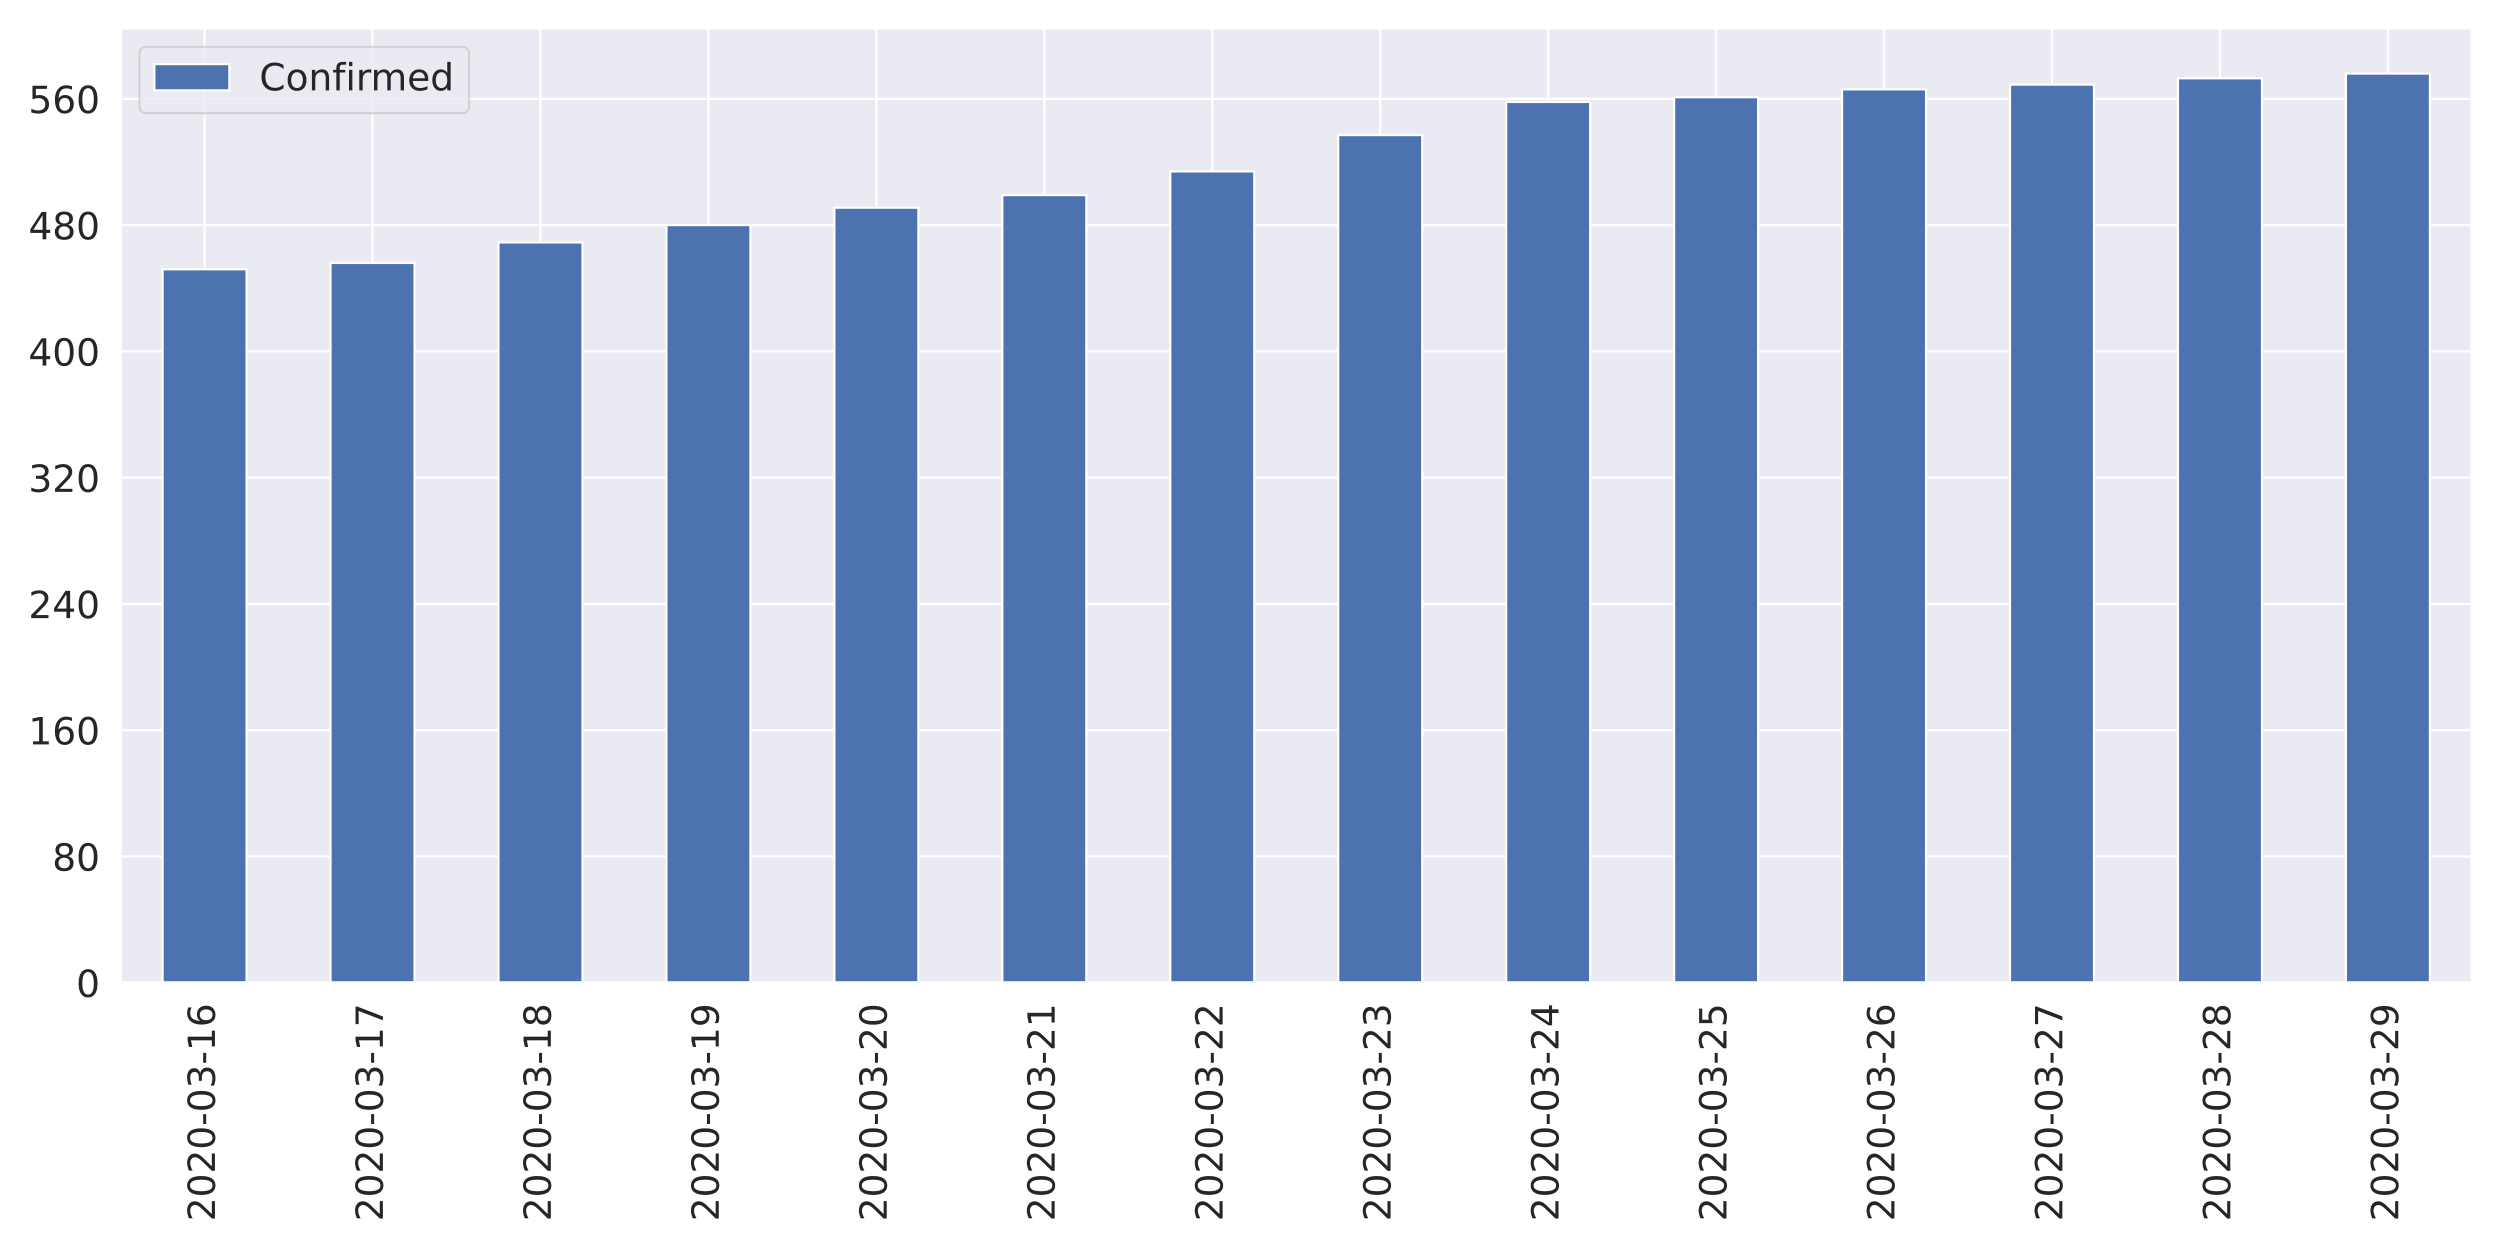
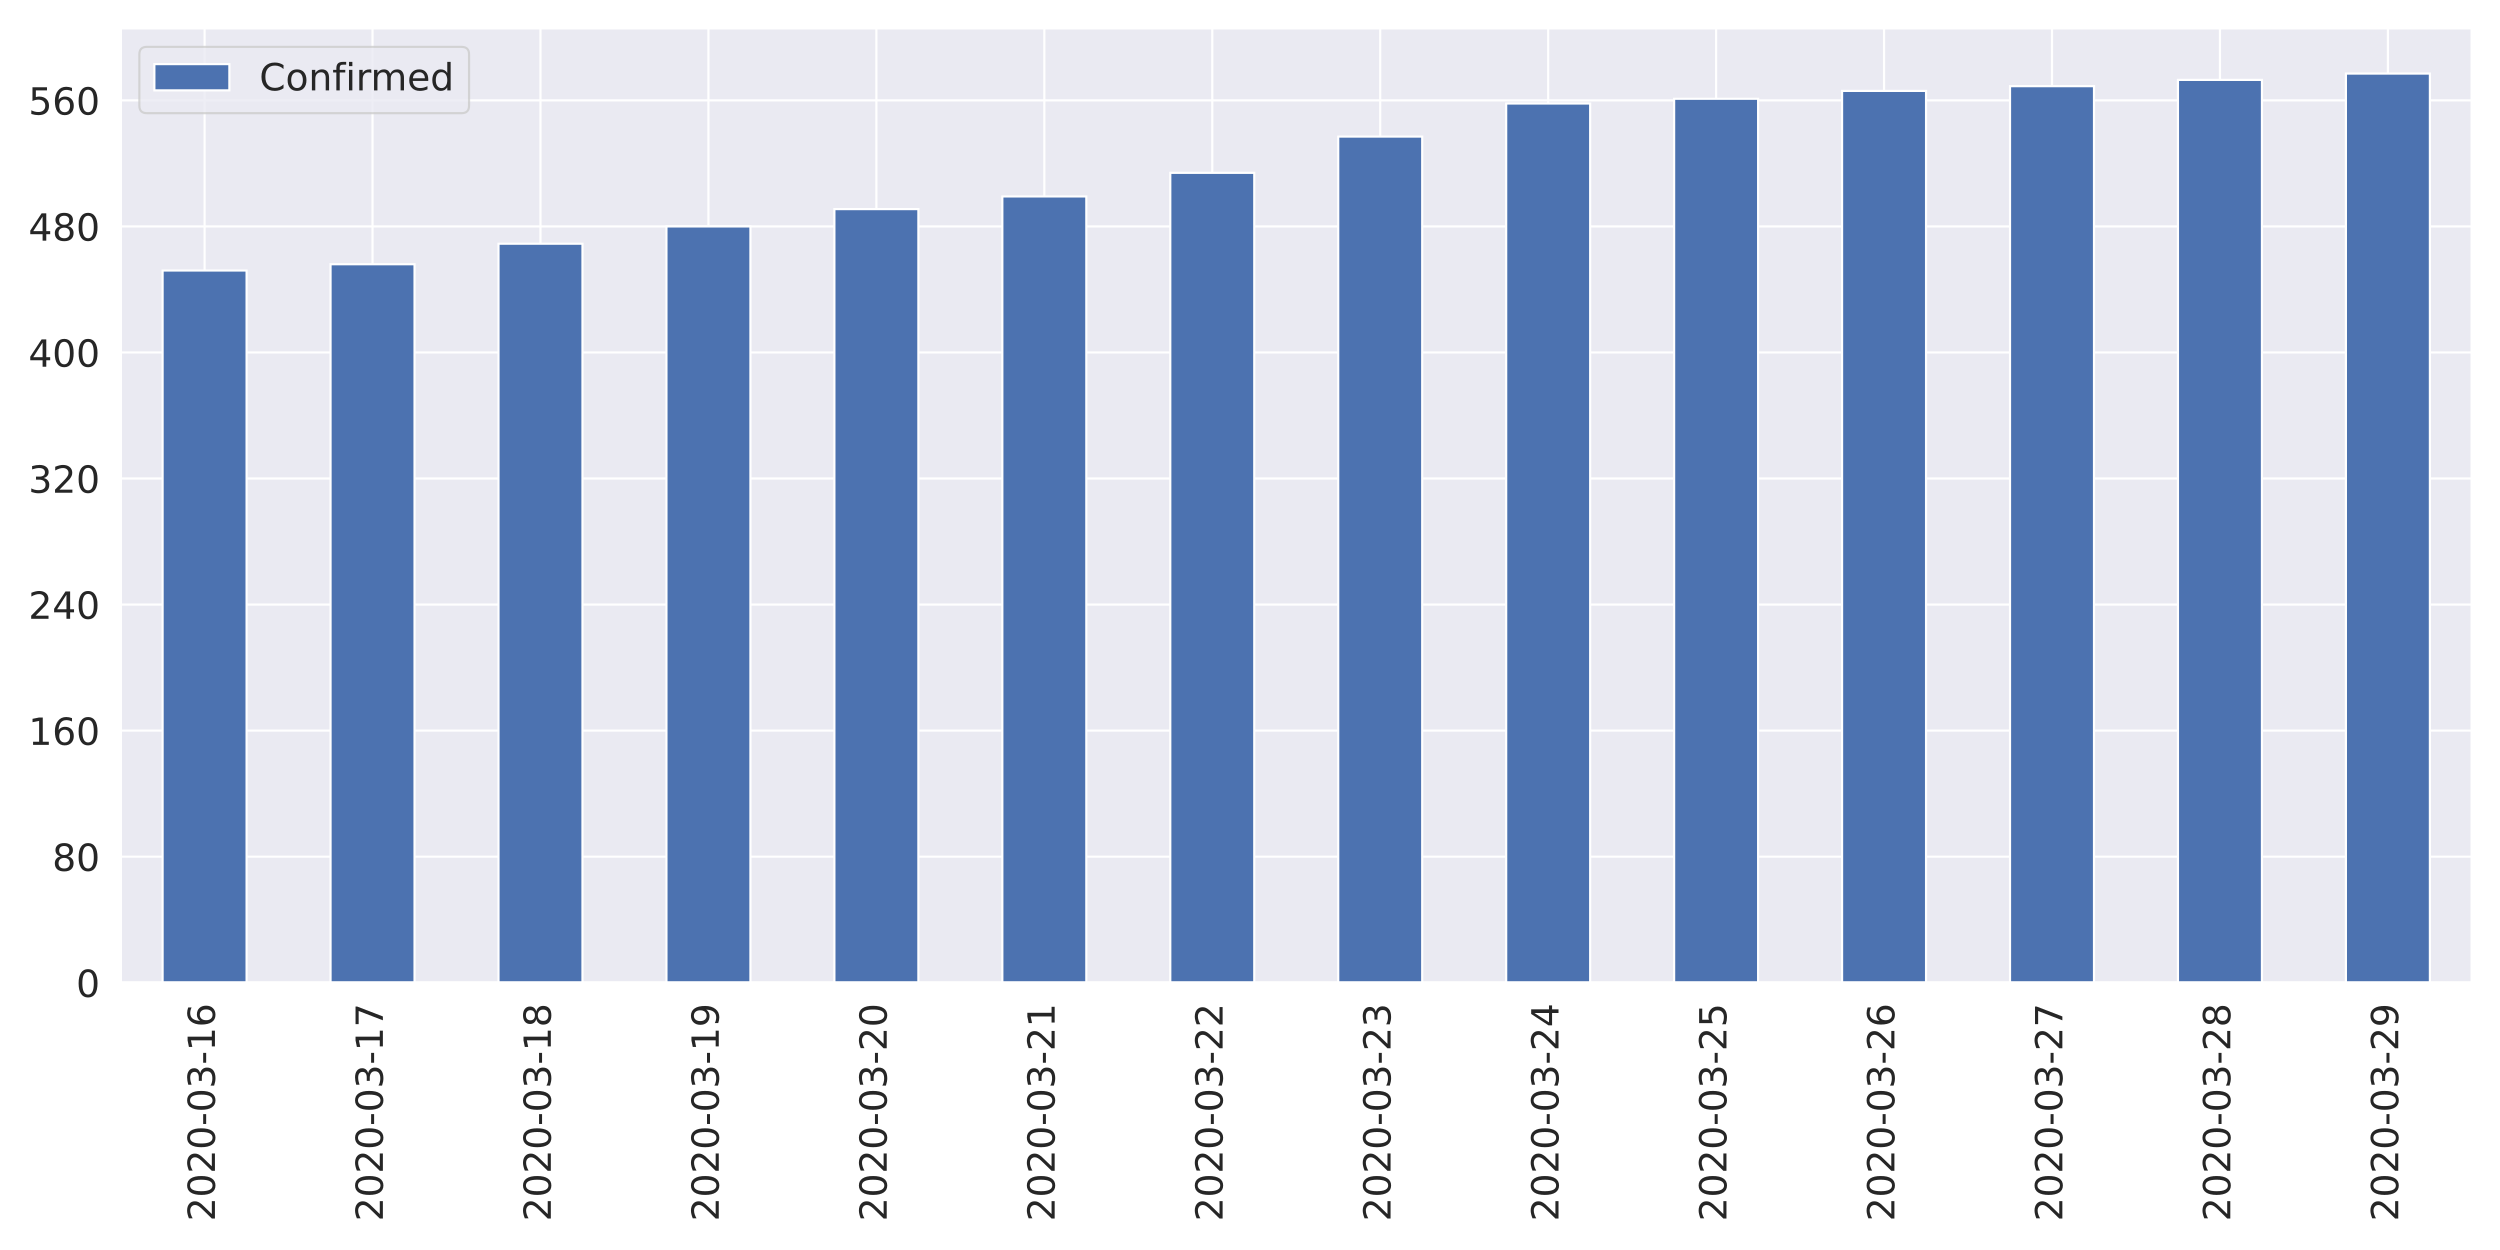
<svg xmlns="http://www.w3.org/2000/svg" xmlns:xlink="http://www.w3.org/1999/xlink" height="576pt" version="1.1" viewBox="0 0 1152 576" width="1152pt">
  <defs>
    <style type="text/css">
*{stroke-linecap:butt;stroke-linejoin:round;}
  </style>
  </defs>
  <g id="figure_1">
    <g id="patch_1">
      <path d="M 0 576  L 1152 576  L 1152 0  L 0 0  z " style="fill:#ffffff;" />
    </g>
    <g id="axes_1">
      <g id="patch_2">
        <path d="M 55.58 452.83  L 1139.04 452.83  L 1139.04 12.96  L 55.58 12.96  z " style="fill:#eaeaf2;" />
      </g>
      <g id="matplotlib.axis_1">
        <g id="xtick_1">
          <g id="line2d_1">
            <path clip-path="url(#p7d0ca9d0f2)" d="M 94.275 452.83  L 94.275 12.96  " style="fill:none;stroke:#ffffff;stroke-linecap:round;" />
          </g>
          <g id="text_1">
            <defs>
              <path d="M 19.188 8.297  L 53.609 8.297  L 53.609 0  L 7.328 0  L 7.328 8.297  Q 12.938 14.109 22.625 23.891  Q 32.328 33.688 34.812 36.531  Q 39.547 41.844 41.422 45.531  Q 43.312 49.219 43.312 52.781  Q 43.312 58.594 39.234 62.25  Q 35.156 65.922 28.609 65.922  Q 23.969 65.922 18.812 64.312  Q 13.672 62.703 7.812 59.422  L 7.812 69.391  Q 13.766 71.781 18.938 73  Q 24.125 74.219 28.422 74.219  Q 39.75 74.219 46.484 68.547  Q 53.219 62.891 53.219 53.422  Q 53.219 48.922 51.531 44.891  Q 49.859 40.875 45.406 35.406  Q 44.188 33.984 37.641 27.219  Q 31.109 20.453 19.188 8.297  z " id="DejaVuSans-50" />
              <path d="M 31.781 66.406  Q 24.172 66.406 20.328 58.906  Q 16.5 51.422 16.5 36.375  Q 16.5 21.391 20.328 13.891  Q 24.172 6.391 31.781 6.391  Q 39.453 6.391 43.281 13.891  Q 47.125 21.391 47.125 36.375  Q 47.125 51.422 43.281 58.906  Q 39.453 66.406 31.781 66.406  z M 31.781 74.219  Q 44.047 74.219 50.516 64.516  Q 56.984 54.828 56.984 36.375  Q 56.984 17.969 50.516 8.266  Q 44.047 -1.422 31.781 -1.422  Q 19.531 -1.422 13.062 8.266  Q 6.594 17.969 6.594 36.375  Q 6.594 54.828 13.062 64.516  Q 19.531 74.219 31.781 74.219  z " id="DejaVuSans-48" />
              <path d="M 4.891 31.391  L 31.203 31.391  L 31.203 23.391  L 4.891 23.391  z " id="DejaVuSans-45" />
              <path d="M 40.578 39.312  Q 47.656 37.797 51.625 33  Q 55.609 28.219 55.609 21.188  Q 55.609 10.406 48.188 4.484  Q 40.766 -1.422 27.094 -1.422  Q 22.516 -1.422 17.656 -0.516  Q 12.797 0.391 7.625 2.203  L 7.625 11.719  Q 11.719 9.328 16.594 8.109  Q 21.484 6.891 26.812 6.891  Q 36.078 6.891 40.938 10.547  Q 45.797 14.203 45.797 21.188  Q 45.797 27.641 41.281 31.266  Q 36.766 34.906 28.719 34.906  L 20.219 34.906  L 20.219 43.016  L 29.109 43.016  Q 36.375 43.016 40.234 45.922  Q 44.094 48.828 44.094 54.297  Q 44.094 59.906 40.109 62.906  Q 36.141 65.922 28.719 65.922  Q 24.656 65.922 20.016 65.031  Q 15.375 64.156 9.812 62.312  L 9.812 71.094  Q 15.438 72.656 20.344 73.438  Q 25.25 74.219 29.594 74.219  Q 40.828 74.219 47.359 69.109  Q 53.906 64.016 53.906 55.328  Q 53.906 49.266 50.438 45.094  Q 46.969 40.922 40.578 39.312  z " id="DejaVuSans-51" />
              <path d="M 12.406 8.297  L 28.516 8.297  L 28.516 63.922  L 10.984 60.406  L 10.984 69.391  L 28.422 72.906  L 38.281 72.906  L 38.281 8.297  L 54.391 8.297  L 54.391 0  L 12.406 0  z " id="DejaVuSans-49" />
              <path d="M 33.016 40.375  Q 26.375 40.375 22.484 35.828  Q 18.609 31.297 18.609 23.391  Q 18.609 15.531 22.484 10.953  Q 26.375 6.391 33.016 6.391  Q 39.656 6.391 43.531 10.953  Q 47.406 15.531 47.406 23.391  Q 47.406 31.297 43.531 35.828  Q 39.656 40.375 33.016 40.375  z M 52.594 71.297  L 52.594 62.312  Q 48.875 64.062 45.094 64.984  Q 41.312 65.922 37.594 65.922  Q 27.828 65.922 22.672 59.328  Q 17.531 52.734 16.797 39.406  Q 19.672 43.656 24.016 45.922  Q 28.375 48.188 33.594 48.188  Q 44.578 48.188 50.953 41.516  Q 57.328 34.859 57.328 23.391  Q 57.328 12.156 50.688 5.359  Q 44.047 -1.422 33.016 -1.422  Q 20.359 -1.422 13.672 8.266  Q 6.984 17.969 6.984 36.375  Q 6.984 53.656 15.188 63.938  Q 23.391 74.219 37.203 74.219  Q 40.922 74.219 44.703 73.484  Q 48.484 72.75 52.594 71.297  z " id="DejaVuSans-54" />
            </defs>
            <g style="fill:#262626;" transform="translate(99.0432 562.7538)rotate(-90)scale(0.1728 -0.1728)">
              <use xlink:href="#DejaVuSans-50" />
              <use x="63.623" xlink:href="#DejaVuSans-48" />
              <use x="127.246" xlink:href="#DejaVuSans-50" />
              <use x="190.869" xlink:href="#DejaVuSans-48" />
              <use x="254.492" xlink:href="#DejaVuSans-45" />
              <use x="290.576" xlink:href="#DejaVuSans-48" />
              <use x="354.199" xlink:href="#DejaVuSans-51" />
              <use x="417.822" xlink:href="#DejaVuSans-45" />
              <use x="453.906" xlink:href="#DejaVuSans-49" />
              <use x="517.529" xlink:href="#DejaVuSans-54" />
            </g>
          </g>
        </g>
        <g id="xtick_2">
          <g id="line2d_2">
            <path clip-path="url(#p7d0ca9d0f2)" d="M 171.665 452.83  L 171.665 12.96  " style="fill:none;stroke:#ffffff;stroke-linecap:round;" />
          </g>
          <g id="text_2">
            <defs>
              <path d="M 8.203 72.906  L 55.078 72.906  L 55.078 68.703  L 28.609 0  L 18.312 0  L 43.219 64.594  L 8.203 64.594  z " id="DejaVuSans-55" />
            </defs>
            <g style="fill:#262626;" transform="translate(176.4332 562.7538)rotate(-90)scale(0.1728 -0.1728)">
              <use xlink:href="#DejaVuSans-50" />
              <use x="63.623" xlink:href="#DejaVuSans-48" />
              <use x="127.246" xlink:href="#DejaVuSans-50" />
              <use x="190.869" xlink:href="#DejaVuSans-48" />
              <use x="254.492" xlink:href="#DejaVuSans-45" />
              <use x="290.576" xlink:href="#DejaVuSans-48" />
              <use x="354.199" xlink:href="#DejaVuSans-51" />
              <use x="417.822" xlink:href="#DejaVuSans-45" />
              <use x="453.906" xlink:href="#DejaVuSans-49" />
              <use x="517.529" xlink:href="#DejaVuSans-55" />
            </g>
          </g>
        </g>
        <g id="xtick_3">
          <g id="line2d_3">
            <path clip-path="url(#p7d0ca9d0f2)" d="M 249.055 452.83  L 249.055 12.96  " style="fill:none;stroke:#ffffff;stroke-linecap:round;" />
          </g>
          <g id="text_3">
            <defs>
              <path d="M 31.781 34.625  Q 24.75 34.625 20.719 30.859  Q 16.703 27.094 16.703 20.516  Q 16.703 13.922 20.719 10.156  Q 24.75 6.391 31.781 6.391  Q 38.812 6.391 42.859 10.172  Q 46.922 13.969 46.922 20.516  Q 46.922 27.094 42.891 30.859  Q 38.875 34.625 31.781 34.625  z M 21.922 38.812  Q 15.578 40.375 12.031 44.719  Q 8.5 49.078 8.5 55.328  Q 8.5 64.062 14.719 69.141  Q 20.953 74.219 31.781 74.219  Q 42.672 74.219 48.875 69.141  Q 55.078 64.062 55.078 55.328  Q 55.078 49.078 51.531 44.719  Q 48 40.375 41.703 38.812  Q 48.828 37.156 52.797 32.312  Q 56.781 27.484 56.781 20.516  Q 56.781 9.906 50.312 4.234  Q 43.844 -1.422 31.781 -1.422  Q 19.734 -1.422 13.25 4.234  Q 6.781 9.906 6.781 20.516  Q 6.781 27.484 10.781 32.312  Q 14.797 37.156 21.922 38.812  z M 18.312 54.391  Q 18.312 48.734 21.844 45.562  Q 25.391 42.391 31.781 42.391  Q 38.141 42.391 41.719 45.562  Q 45.312 48.734 45.312 54.391  Q 45.312 60.062 41.719 63.234  Q 38.141 66.406 31.781 66.406  Q 25.391 66.406 21.844 63.234  Q 18.312 60.062 18.312 54.391  z " id="DejaVuSans-56" />
            </defs>
            <g style="fill:#262626;" transform="translate(253.8232 562.7538)rotate(-90)scale(0.1728 -0.1728)">
              <use xlink:href="#DejaVuSans-50" />
              <use x="63.623" xlink:href="#DejaVuSans-48" />
              <use x="127.246" xlink:href="#DejaVuSans-50" />
              <use x="190.869" xlink:href="#DejaVuSans-48" />
              <use x="254.492" xlink:href="#DejaVuSans-45" />
              <use x="290.576" xlink:href="#DejaVuSans-48" />
              <use x="354.199" xlink:href="#DejaVuSans-51" />
              <use x="417.822" xlink:href="#DejaVuSans-45" />
              <use x="453.906" xlink:href="#DejaVuSans-49" />
              <use x="517.529" xlink:href="#DejaVuSans-56" />
            </g>
          </g>
        </g>
        <g id="xtick_4">
          <g id="line2d_4">
            <path clip-path="url(#p7d0ca9d0f2)" d="M 326.445 452.83  L 326.445 12.96  " style="fill:none;stroke:#ffffff;stroke-linecap:round;" />
          </g>
          <g id="text_4">
            <defs>
              <path d="M 10.984 1.516  L 10.984 10.5  Q 14.703 8.734 18.5 7.812  Q 22.312 6.891 25.984 6.891  Q 35.75 6.891 40.891 13.453  Q 46.047 20.016 46.781 33.406  Q 43.953 29.203 39.594 26.953  Q 35.25 24.703 29.984 24.703  Q 19.047 24.703 12.672 31.312  Q 6.297 37.938 6.297 49.422  Q 6.297 60.641 12.938 67.422  Q 19.578 74.219 30.609 74.219  Q 43.266 74.219 49.922 64.516  Q 56.594 54.828 56.594 36.375  Q 56.594 19.141 48.406 8.859  Q 40.234 -1.422 26.422 -1.422  Q 22.703 -1.422 18.891 -0.688  Q 15.094 0.047 10.984 1.516  z M 30.609 32.422  Q 37.25 32.422 41.125 36.953  Q 45.016 41.5 45.016 49.422  Q 45.016 57.281 41.125 61.844  Q 37.25 66.406 30.609 66.406  Q 23.969 66.406 20.094 61.844  Q 16.219 57.281 16.219 49.422  Q 16.219 41.5 20.094 36.953  Q 23.969 32.422 30.609 32.422  z " id="DejaVuSans-57" />
            </defs>
            <g style="fill:#262626;" transform="translate(331.2132 562.7538)rotate(-90)scale(0.1728 -0.1728)">
              <use xlink:href="#DejaVuSans-50" />
              <use x="63.623" xlink:href="#DejaVuSans-48" />
              <use x="127.246" xlink:href="#DejaVuSans-50" />
              <use x="190.869" xlink:href="#DejaVuSans-48" />
              <use x="254.492" xlink:href="#DejaVuSans-45" />
              <use x="290.576" xlink:href="#DejaVuSans-48" />
              <use x="354.199" xlink:href="#DejaVuSans-51" />
              <use x="417.822" xlink:href="#DejaVuSans-45" />
              <use x="453.906" xlink:href="#DejaVuSans-49" />
              <use x="517.529" xlink:href="#DejaVuSans-57" />
            </g>
          </g>
        </g>
        <g id="xtick_5">
          <g id="line2d_5">
            <path clip-path="url(#p7d0ca9d0f2)" d="M 403.835 452.83  L 403.835 12.96  " style="fill:none;stroke:#ffffff;stroke-linecap:round;" />
          </g>
          <g id="text_5">
            <g style="fill:#262626;" transform="translate(408.6032 562.7538)rotate(-90)scale(0.1728 -0.1728)">
              <use xlink:href="#DejaVuSans-50" />
              <use x="63.623" xlink:href="#DejaVuSans-48" />
              <use x="127.246" xlink:href="#DejaVuSans-50" />
              <use x="190.869" xlink:href="#DejaVuSans-48" />
              <use x="254.492" xlink:href="#DejaVuSans-45" />
              <use x="290.576" xlink:href="#DejaVuSans-48" />
              <use x="354.199" xlink:href="#DejaVuSans-51" />
              <use x="417.822" xlink:href="#DejaVuSans-45" />
              <use x="453.906" xlink:href="#DejaVuSans-50" />
              <use x="517.529" xlink:href="#DejaVuSans-48" />
            </g>
          </g>
        </g>
        <g id="xtick_6">
          <g id="line2d_6">
            <path clip-path="url(#p7d0ca9d0f2)" d="M 481.225 452.83  L 481.225 12.96  " style="fill:none;stroke:#ffffff;stroke-linecap:round;" />
          </g>
          <g id="text_6">
            <g style="fill:#262626;" transform="translate(485.9932 562.7538)rotate(-90)scale(0.1728 -0.1728)">
              <use xlink:href="#DejaVuSans-50" />
              <use x="63.623" xlink:href="#DejaVuSans-48" />
              <use x="127.246" xlink:href="#DejaVuSans-50" />
              <use x="190.869" xlink:href="#DejaVuSans-48" />
              <use x="254.492" xlink:href="#DejaVuSans-45" />
              <use x="290.576" xlink:href="#DejaVuSans-48" />
              <use x="354.199" xlink:href="#DejaVuSans-51" />
              <use x="417.822" xlink:href="#DejaVuSans-45" />
              <use x="453.906" xlink:href="#DejaVuSans-50" />
              <use x="517.529" xlink:href="#DejaVuSans-49" />
            </g>
          </g>
        </g>
        <g id="xtick_7">
          <g id="line2d_7">
            <path clip-path="url(#p7d0ca9d0f2)" d="M 558.615 452.83  L 558.615 12.96  " style="fill:none;stroke:#ffffff;stroke-linecap:round;" />
          </g>
          <g id="text_7">
            <g style="fill:#262626;" transform="translate(563.3832 562.7538)rotate(-90)scale(0.1728 -0.1728)">
              <use xlink:href="#DejaVuSans-50" />
              <use x="63.623" xlink:href="#DejaVuSans-48" />
              <use x="127.246" xlink:href="#DejaVuSans-50" />
              <use x="190.869" xlink:href="#DejaVuSans-48" />
              <use x="254.492" xlink:href="#DejaVuSans-45" />
              <use x="290.576" xlink:href="#DejaVuSans-48" />
              <use x="354.199" xlink:href="#DejaVuSans-51" />
              <use x="417.822" xlink:href="#DejaVuSans-45" />
              <use x="453.906" xlink:href="#DejaVuSans-50" />
              <use x="517.529" xlink:href="#DejaVuSans-50" />
            </g>
          </g>
        </g>
        <g id="xtick_8">
          <g id="line2d_8">
            <path clip-path="url(#p7d0ca9d0f2)" d="M 636.005 452.83  L 636.005 12.96  " style="fill:none;stroke:#ffffff;stroke-linecap:round;" />
          </g>
          <g id="text_8">
            <g style="fill:#262626;" transform="translate(640.7732 562.7538)rotate(-90)scale(0.1728 -0.1728)">
              <use xlink:href="#DejaVuSans-50" />
              <use x="63.623" xlink:href="#DejaVuSans-48" />
              <use x="127.246" xlink:href="#DejaVuSans-50" />
              <use x="190.869" xlink:href="#DejaVuSans-48" />
              <use x="254.492" xlink:href="#DejaVuSans-45" />
              <use x="290.576" xlink:href="#DejaVuSans-48" />
              <use x="354.199" xlink:href="#DejaVuSans-51" />
              <use x="417.822" xlink:href="#DejaVuSans-45" />
              <use x="453.906" xlink:href="#DejaVuSans-50" />
              <use x="517.529" xlink:href="#DejaVuSans-51" />
            </g>
          </g>
        </g>
        <g id="xtick_9">
          <g id="line2d_9">
            <path clip-path="url(#p7d0ca9d0f2)" d="M 713.395 452.83  L 713.395 12.96  " style="fill:none;stroke:#ffffff;stroke-linecap:round;" />
          </g>
          <g id="text_9">
            <defs>
              <path d="M 37.797 64.312  L 12.891 25.391  L 37.797 25.391  z M 35.203 72.906  L 47.609 72.906  L 47.609 25.391  L 58.016 25.391  L 58.016 17.188  L 47.609 17.188  L 47.609 0  L 37.797 0  L 37.797 17.188  L 4.891 17.188  L 4.891 26.703  z " id="DejaVuSans-52" />
            </defs>
            <g style="fill:#262626;" transform="translate(718.1632 562.7538)rotate(-90)scale(0.1728 -0.1728)">
              <use xlink:href="#DejaVuSans-50" />
              <use x="63.623" xlink:href="#DejaVuSans-48" />
              <use x="127.246" xlink:href="#DejaVuSans-50" />
              <use x="190.869" xlink:href="#DejaVuSans-48" />
              <use x="254.492" xlink:href="#DejaVuSans-45" />
              <use x="290.576" xlink:href="#DejaVuSans-48" />
              <use x="354.199" xlink:href="#DejaVuSans-51" />
              <use x="417.822" xlink:href="#DejaVuSans-45" />
              <use x="453.906" xlink:href="#DejaVuSans-50" />
              <use x="517.529" xlink:href="#DejaVuSans-52" />
            </g>
          </g>
        </g>
        <g id="xtick_10">
          <g id="line2d_10">
            <path clip-path="url(#p7d0ca9d0f2)" d="M 790.785 452.83  L 790.785 12.96  " style="fill:none;stroke:#ffffff;stroke-linecap:round;" />
          </g>
          <g id="text_10">
            <defs>
              <path d="M 10.797 72.906  L 49.516 72.906  L 49.516 64.594  L 19.828 64.594  L 19.828 46.734  Q 21.969 47.469 24.109 47.828  Q 26.266 48.188 28.422 48.188  Q 40.625 48.188 47.75 41.5  Q 54.891 34.812 54.891 23.391  Q 54.891 11.625 47.562 5.094  Q 40.234 -1.422 26.906 -1.422  Q 22.312 -1.422 17.547 -0.641  Q 12.797 0.141 7.719 1.703  L 7.719 11.625  Q 12.109 9.234 16.797 8.062  Q 21.484 6.891 26.703 6.891  Q 35.156 6.891 40.078 11.328  Q 45.016 15.766 45.016 23.391  Q 45.016 31 40.078 35.438  Q 35.156 39.891 26.703 39.891  Q 22.75 39.891 18.812 39.016  Q 14.891 38.141 10.797 36.281  z " id="DejaVuSans-53" />
            </defs>
            <g style="fill:#262626;" transform="translate(795.5532 562.7538)rotate(-90)scale(0.1728 -0.1728)">
              <use xlink:href="#DejaVuSans-50" />
              <use x="63.623" xlink:href="#DejaVuSans-48" />
              <use x="127.246" xlink:href="#DejaVuSans-50" />
              <use x="190.869" xlink:href="#DejaVuSans-48" />
              <use x="254.492" xlink:href="#DejaVuSans-45" />
              <use x="290.576" xlink:href="#DejaVuSans-48" />
              <use x="354.199" xlink:href="#DejaVuSans-51" />
              <use x="417.822" xlink:href="#DejaVuSans-45" />
              <use x="453.906" xlink:href="#DejaVuSans-50" />
              <use x="517.529" xlink:href="#DejaVuSans-53" />
            </g>
          </g>
        </g>
        <g id="xtick_11">
          <g id="line2d_11">
            <path clip-path="url(#p7d0ca9d0f2)" d="M 868.175 452.83  L 868.175 12.96  " style="fill:none;stroke:#ffffff;stroke-linecap:round;" />
          </g>
          <g id="text_11">
            <g style="fill:#262626;" transform="translate(872.9432 562.7538)rotate(-90)scale(0.1728 -0.1728)">
              <use xlink:href="#DejaVuSans-50" />
              <use x="63.623" xlink:href="#DejaVuSans-48" />
              <use x="127.246" xlink:href="#DejaVuSans-50" />
              <use x="190.869" xlink:href="#DejaVuSans-48" />
              <use x="254.492" xlink:href="#DejaVuSans-45" />
              <use x="290.576" xlink:href="#DejaVuSans-48" />
              <use x="354.199" xlink:href="#DejaVuSans-51" />
              <use x="417.822" xlink:href="#DejaVuSans-45" />
              <use x="453.906" xlink:href="#DejaVuSans-50" />
              <use x="517.529" xlink:href="#DejaVuSans-54" />
            </g>
          </g>
        </g>
        <g id="xtick_12">
          <g id="line2d_12">
            <path clip-path="url(#p7d0ca9d0f2)" d="M 945.565 452.83  L 945.565 12.96  " style="fill:none;stroke:#ffffff;stroke-linecap:round;" />
          </g>
          <g id="text_12">
            <g style="fill:#262626;" transform="translate(950.3332 562.7538)rotate(-90)scale(0.1728 -0.1728)">
              <use xlink:href="#DejaVuSans-50" />
              <use x="63.623" xlink:href="#DejaVuSans-48" />
              <use x="127.246" xlink:href="#DejaVuSans-50" />
              <use x="190.869" xlink:href="#DejaVuSans-48" />
              <use x="254.492" xlink:href="#DejaVuSans-45" />
              <use x="290.576" xlink:href="#DejaVuSans-48" />
              <use x="354.199" xlink:href="#DejaVuSans-51" />
              <use x="417.822" xlink:href="#DejaVuSans-45" />
              <use x="453.906" xlink:href="#DejaVuSans-50" />
              <use x="517.529" xlink:href="#DejaVuSans-55" />
            </g>
          </g>
        </g>
        <g id="xtick_13">
          <g id="line2d_13">
            <path clip-path="url(#p7d0ca9d0f2)" d="M 1022.955 452.83  L 1022.955 12.96  " style="fill:none;stroke:#ffffff;stroke-linecap:round;" />
          </g>
          <g id="text_13">
            <g style="fill:#262626;" transform="translate(1027.723 562.7538)rotate(-90)scale(0.1728 -0.1728)">
              <use xlink:href="#DejaVuSans-50" />
              <use x="63.623" xlink:href="#DejaVuSans-48" />
              <use x="127.246" xlink:href="#DejaVuSans-50" />
              <use x="190.869" xlink:href="#DejaVuSans-48" />
              <use x="254.492" xlink:href="#DejaVuSans-45" />
              <use x="290.576" xlink:href="#DejaVuSans-48" />
              <use x="354.199" xlink:href="#DejaVuSans-51" />
              <use x="417.822" xlink:href="#DejaVuSans-45" />
              <use x="453.906" xlink:href="#DejaVuSans-50" />
              <use x="517.529" xlink:href="#DejaVuSans-56" />
            </g>
          </g>
        </g>
        <g id="xtick_14">
          <g id="line2d_14">
            <path clip-path="url(#p7d0ca9d0f2)" d="M 1100.345 452.83  L 1100.345 12.96  " style="fill:none;stroke:#ffffff;stroke-linecap:round;" />
          </g>
          <g id="text_14">
            <g style="fill:#262626;" transform="translate(1105.113 562.7538)rotate(-90)scale(0.1728 -0.1728)">
              <use xlink:href="#DejaVuSans-50" />
              <use x="63.623" xlink:href="#DejaVuSans-48" />
              <use x="127.246" xlink:href="#DejaVuSans-50" />
              <use x="190.869" xlink:href="#DejaVuSans-48" />
              <use x="254.492" xlink:href="#DejaVuSans-45" />
              <use x="290.576" xlink:href="#DejaVuSans-48" />
              <use x="354.199" xlink:href="#DejaVuSans-51" />
              <use x="417.822" xlink:href="#DejaVuSans-45" />
              <use x="453.906" xlink:href="#DejaVuSans-50" />
              <use x="517.529" xlink:href="#DejaVuSans-57" />
            </g>
          </g>
        </g>
      </g>
      <g id="matplotlib.axis_2">
        <g id="ytick_1">
          <g id="line2d_15">
            <path clip-path="url(#p7d0ca9d0f2)" d="M 55.58 452.83  L 1139.04 452.83  " style="fill:none;stroke:#ffffff;stroke-linecap:round;" />
          </g>
          <g id="text_15">
            <g style="fill:#262626;" transform="translate(35.0856 459.3951)scale(0.1728 -0.1728)">
              <use xlink:href="#DejaVuSans-48" />
            </g>
          </g>
        </g>
        <g id="ytick_2">
          <g id="line2d_16">
-             <path clip-path="url(#p7d0ca9d0f2)" d="M 55.58 394.646  L 1139.04 394.646  " style="fill:none;stroke:#ffffff;stroke-linecap:round;" />
+             <path clip-path="url(#p7d0ca9d0f2)" d="M 55.58 394.747  L 1139.04 394.747  " style="fill:none;stroke:#ffffff;stroke-linecap:round;" />
          </g>
          <g id="text_16">
-             <g style="fill:#262626;" transform="translate(24.0912 401.2112)scale(0.1728 -0.1728)">
+             <g style="fill:#262626;" transform="translate(24.0912 401.312)scale(0.1728 -0.1728)">
              <use xlink:href="#DejaVuSans-56" />
              <use x="63.623" xlink:href="#DejaVuSans-48" />
            </g>
          </g>
        </g>
        <g id="ytick_3">
          <g id="line2d_17">
-             <path clip-path="url(#p7d0ca9d0f2)" d="M 55.58 336.462  L 1139.04 336.462  " style="fill:none;stroke:#ffffff;stroke-linecap:round;" />
+             <path clip-path="url(#p7d0ca9d0f2)" d="M 55.58 336.664  L 1139.04 336.664  " style="fill:none;stroke:#ffffff;stroke-linecap:round;" />
          </g>
          <g id="text_17">
-             <g style="fill:#262626;" transform="translate(13.0968 343.0273)scale(0.1728 -0.1728)">
+             <g style="fill:#262626;" transform="translate(13.0968 343.229)scale(0.1728 -0.1728)">
              <use xlink:href="#DejaVuSans-49" />
              <use x="63.623" xlink:href="#DejaVuSans-54" />
              <use x="127.246" xlink:href="#DejaVuSans-48" />
            </g>
          </g>
        </g>
        <g id="ytick_4">
          <g id="line2d_18">
-             <path clip-path="url(#p7d0ca9d0f2)" d="M 55.58 278.278  L 1139.04 278.278  " style="fill:none;stroke:#ffffff;stroke-linecap:round;" />
+             <path clip-path="url(#p7d0ca9d0f2)" d="M 55.58 278.581  L 1139.04 278.581  " style="fill:none;stroke:#ffffff;stroke-linecap:round;" />
          </g>
          <g id="text_18">
-             <g style="fill:#262626;" transform="translate(13.0968 284.8435)scale(0.1728 -0.1728)">
+             <g style="fill:#262626;" transform="translate(13.0968 285.146)scale(0.1728 -0.1728)">
              <use xlink:href="#DejaVuSans-50" />
              <use x="63.623" xlink:href="#DejaVuSans-52" />
              <use x="127.246" xlink:href="#DejaVuSans-48" />
            </g>
          </g>
        </g>
        <g id="ytick_5">
          <g id="line2d_19">
-             <path clip-path="url(#p7d0ca9d0f2)" d="M 55.58 220.095  L 1139.04 220.095  " style="fill:none;stroke:#ffffff;stroke-linecap:round;" />
+             <path clip-path="url(#p7d0ca9d0f2)" d="M 55.58 220.498  L 1139.04 220.498  " style="fill:none;stroke:#ffffff;stroke-linecap:round;" />
          </g>
          <g id="text_19">
-             <g style="fill:#262626;" transform="translate(13.0968 226.6596)scale(0.1728 -0.1728)">
+             <g style="fill:#262626;" transform="translate(13.0968 227.063)scale(0.1728 -0.1728)">
              <use xlink:href="#DejaVuSans-51" />
              <use x="63.623" xlink:href="#DejaVuSans-50" />
              <use x="127.246" xlink:href="#DejaVuSans-48" />
            </g>
          </g>
        </g>
        <g id="ytick_6">
          <g id="line2d_20">
-             <path clip-path="url(#p7d0ca9d0f2)" d="M 55.58 161.911  L 1139.04 161.911  " style="fill:none;stroke:#ffffff;stroke-linecap:round;" />
+             <path clip-path="url(#p7d0ca9d0f2)" d="M 55.58 162.415  L 1139.04 162.415  " style="fill:none;stroke:#ffffff;stroke-linecap:round;" />
          </g>
          <g id="text_20">
-             <g style="fill:#262626;" transform="translate(13.0968 168.4757)scale(0.1728 -0.1728)">
+             <g style="fill:#262626;" transform="translate(13.0968 168.9799)scale(0.1728 -0.1728)">
              <use xlink:href="#DejaVuSans-52" />
              <use x="63.623" xlink:href="#DejaVuSans-48" />
              <use x="127.246" xlink:href="#DejaVuSans-48" />
            </g>
          </g>
        </g>
        <g id="ytick_7">
          <g id="line2d_21">
-             <path clip-path="url(#p7d0ca9d0f2)" d="M 55.58 103.727  L 1139.04 103.727  " style="fill:none;stroke:#ffffff;stroke-linecap:round;" />
+             <path clip-path="url(#p7d0ca9d0f2)" d="M 55.58 104.332  L 1139.04 104.332  " style="fill:none;stroke:#ffffff;stroke-linecap:round;" />
          </g>
          <g id="text_21">
-             <g style="fill:#262626;" transform="translate(13.0968 110.2919)scale(0.1728 -0.1728)">
+             <g style="fill:#262626;" transform="translate(13.0968 110.8969)scale(0.1728 -0.1728)">
              <use xlink:href="#DejaVuSans-52" />
              <use x="63.623" xlink:href="#DejaVuSans-56" />
              <use x="127.246" xlink:href="#DejaVuSans-48" />
            </g>
          </g>
        </g>
        <g id="ytick_8">
          <g id="line2d_22">
-             <path clip-path="url(#p7d0ca9d0f2)" d="M 55.58 45.543  L 1139.04 45.543  " style="fill:none;stroke:#ffffff;stroke-linecap:round;" />
+             <path clip-path="url(#p7d0ca9d0f2)" d="M 55.58 46.249  L 1139.04 46.249  " style="fill:none;stroke:#ffffff;stroke-linecap:round;" />
          </g>
          <g id="text_22">
-             <g style="fill:#262626;" transform="translate(13.0968 52.10801)scale(0.1728 -0.1728)">
+             <g style="fill:#262626;" transform="translate(13.0968 52.81388)scale(0.1728 -0.1728)">
              <use xlink:href="#DejaVuSans-53" />
              <use x="63.623" xlink:href="#DejaVuSans-54" />
              <use x="127.246" xlink:href="#DejaVuSans-48" />
            </g>
          </g>
        </g>
      </g>
      <g id="patch_3">
-         <path clip-path="url(#p7d0ca9d0f2)" d="M 74.927 452.83  L 113.623 452.83  L 113.623 124.091  L 74.927 124.091  z " style="fill:#4c72b0;stroke:#ffffff;stroke-linejoin:miter;" />
+         <path clip-path="url(#p7d0ca9d0f2)" d="M 74.927 452.83  L 113.623 452.83  L 113.623 124.661  L 74.927 124.661  z " style="fill:#4c72b0;stroke:#ffffff;stroke-linejoin:miter;" />
      </g>
      <g id="patch_4">
-         <path clip-path="url(#p7d0ca9d0f2)" d="M 152.317 452.83  L 191.012 452.83  L 191.012 121.182  L 152.317 121.182  z " style="fill:#4c72b0;stroke:#ffffff;stroke-linejoin:miter;" />
+         <path clip-path="url(#p7d0ca9d0f2)" d="M 152.317 452.83  L 191.012 452.83  L 191.012 121.757  L 152.317 121.757  z " style="fill:#4c72b0;stroke:#ffffff;stroke-linejoin:miter;" />
      </g>
      <g id="patch_5">
-         <path clip-path="url(#p7d0ca9d0f2)" d="M 229.708 452.83  L 268.402 452.83  L 268.402 111.727  L 229.708 111.727  z " style="fill:#4c72b0;stroke:#ffffff;stroke-linejoin:miter;" />
+         <path clip-path="url(#p7d0ca9d0f2)" d="M 229.708 452.83  L 268.402 452.83  L 268.402 112.318  L 229.708 112.318  z " style="fill:#4c72b0;stroke:#ffffff;stroke-linejoin:miter;" />
      </g>
      <g id="patch_6">
-         <path clip-path="url(#p7d0ca9d0f2)" d="M 307.098 452.83  L 345.793 452.83  L 345.793 103.727  L 307.098 103.727  z " style="fill:#4c72b0;stroke:#ffffff;stroke-linejoin:miter;" />
+         <path clip-path="url(#p7d0ca9d0f2)" d="M 307.098 452.83  L 345.793 452.83  L 345.793 104.332  L 307.098 104.332  z " style="fill:#4c72b0;stroke:#ffffff;stroke-linejoin:miter;" />
      </g>
      <g id="patch_7">
-         <path clip-path="url(#p7d0ca9d0f2)" d="M 384.488 452.83  L 423.183 452.83  L 423.183 95.727  L 384.488 95.727  z " style="fill:#4c72b0;stroke:#ffffff;stroke-linejoin:miter;" />
+         <path clip-path="url(#p7d0ca9d0f2)" d="M 384.488 452.83  L 423.183 452.83  L 423.183 96.345  L 384.488 96.345  z " style="fill:#4c72b0;stroke:#ffffff;stroke-linejoin:miter;" />
      </g>
      <g id="patch_8">
-         <path clip-path="url(#p7d0ca9d0f2)" d="M 461.877 452.83  L 500.572 452.83  L 500.572 89.908  L 461.877 89.908  z " style="fill:#4c72b0;stroke:#ffffff;stroke-linejoin:miter;" />
+         <path clip-path="url(#p7d0ca9d0f2)" d="M 461.877 452.83  L 500.572 452.83  L 500.572 90.537  L 461.877 90.537  z " style="fill:#4c72b0;stroke:#ffffff;stroke-linejoin:miter;" />
      </g>
      <g id="patch_9">
-         <path clip-path="url(#p7d0ca9d0f2)" d="M 539.268 452.83  L 577.962 452.83  L 577.962 78.999  L 539.268 78.999  z " style="fill:#4c72b0;stroke:#ffffff;stroke-linejoin:miter;" />
+         <path clip-path="url(#p7d0ca9d0f2)" d="M 539.268 452.83  L 577.962 452.83  L 577.962 79.647  L 539.268 79.647  z " style="fill:#4c72b0;stroke:#ffffff;stroke-linejoin:miter;" />
      </g>
      <g id="patch_10">
-         <path clip-path="url(#p7d0ca9d0f2)" d="M 616.658 452.83  L 655.352 452.83  L 655.352 62.271  L 616.658 62.271  z " style="fill:#4c72b0;stroke:#ffffff;stroke-linejoin:miter;" />
+         <path clip-path="url(#p7d0ca9d0f2)" d="M 616.658 452.83  L 655.352 452.83  L 655.352 62.948  L 616.658 62.948  z " style="fill:#4c72b0;stroke:#ffffff;stroke-linejoin:miter;" />
      </g>
      <g id="patch_11">
-         <path clip-path="url(#p7d0ca9d0f2)" d="M 694.048 452.83  L 732.742 452.83  L 732.742 46.998  L 694.048 46.998  z " style="fill:#4c72b0;stroke:#ffffff;stroke-linejoin:miter;" />
+         <path clip-path="url(#p7d0ca9d0f2)" d="M 694.048 452.83  L 732.742 452.83  L 732.742 47.701  L 694.048 47.701  z " style="fill:#4c72b0;stroke:#ffffff;stroke-linejoin:miter;" />
      </g>
      <g id="patch_12">
-         <path clip-path="url(#p7d0ca9d0f2)" d="M 771.438 452.83  L 810.133 452.83  L 810.133 44.816  L 771.438 44.816  z " style="fill:#4c72b0;stroke:#ffffff;stroke-linejoin:miter;" />
+         <path clip-path="url(#p7d0ca9d0f2)" d="M 771.438 452.83  L 810.133 452.83  L 810.133 45.523  L 771.438 45.523  z " style="fill:#4c72b0;stroke:#ffffff;stroke-linejoin:miter;" />
      </g>
      <g id="patch_13">
-         <path clip-path="url(#p7d0ca9d0f2)" d="M 848.827 452.83  L 887.523 452.83  L 887.523 41.179  L 848.827 41.179  z " style="fill:#4c72b0;stroke:#ffffff;stroke-linejoin:miter;" />
+         <path clip-path="url(#p7d0ca9d0f2)" d="M 848.827 452.83  L 887.523 452.83  L 887.523 41.893  L 848.827 41.893  z " style="fill:#4c72b0;stroke:#ffffff;stroke-linejoin:miter;" />
      </g>
      <g id="patch_14">
-         <path clip-path="url(#p7d0ca9d0f2)" d="M 926.217 452.83  L 964.913 452.83  L 964.913 38.997  L 926.217 38.997  z " style="fill:#4c72b0;stroke:#ffffff;stroke-linejoin:miter;" />
+         <path clip-path="url(#p7d0ca9d0f2)" d="M 926.217 452.83  L 964.913 452.83  L 964.913 39.714  L 926.217 39.714  z " style="fill:#4c72b0;stroke:#ffffff;stroke-linejoin:miter;" />
      </g>
      <g id="patch_15">
-         <path clip-path="url(#p7d0ca9d0f2)" d="M 1003.607 452.83  L 1042.303 452.83  L 1042.303 36.088  L 1003.607 36.088  z " style="fill:#4c72b0;stroke:#ffffff;stroke-linejoin:miter;" />
+         <path clip-path="url(#p7d0ca9d0f2)" d="M 1003.607 452.83  L 1042.303 452.83  L 1042.303 36.81  L 1003.607 36.81  z " style="fill:#4c72b0;stroke:#ffffff;stroke-linejoin:miter;" />
      </g>
      <g id="patch_16">
        <path clip-path="url(#p7d0ca9d0f2)" d="M 1080.997 452.83  L 1119.693 452.83  L 1119.693 33.906  L 1080.997 33.906  z " style="fill:#4c72b0;stroke:#ffffff;stroke-linejoin:miter;" />
      </g>
      <g id="patch_17">
        <path d="M 55.58 452.83  L 55.58 12.96  " style="fill:none;stroke:#ffffff;stroke-linecap:square;stroke-linejoin:miter;stroke-width:1.25;" />
      </g>
      <g id="patch_18">
        <path d="M 1139.04 452.83  L 1139.04 12.96  " style="fill:none;stroke:#ffffff;stroke-linecap:square;stroke-linejoin:miter;stroke-width:1.25;" />
      </g>
      <g id="patch_19">
        <path d="M 55.58 452.83  L 1139.04 452.83  " style="fill:none;stroke:#ffffff;stroke-linecap:square;stroke-linejoin:miter;stroke-width:1.25;" />
      </g>
      <g id="patch_20">
        <path d="M 55.58 12.96  L 1139.04 12.96  " style="fill:none;stroke:#ffffff;stroke-linecap:square;stroke-linejoin:miter;stroke-width:1.25;" />
      </g>
      <g id="legend_1">
        <g id="patch_21">
          <path d="M 67.676 52.148  L 212.682 52.148  Q 216.138 52.148 216.138 48.692  L 216.138 25.056  Q 216.138 21.6 212.682 21.6  L 67.676 21.6  Q 64.22 21.6 64.22 25.056  L 64.22 48.692  Q 64.22 52.148 67.676 52.148  z " style="fill:#eaeaf2;opacity:0.8;stroke:#cccccc;stroke-linejoin:miter;" />
        </g>
        <g id="patch_22">
          <path d="M 71.132 41.642  L 105.692 41.642  L 105.692 29.546  L 71.132 29.546  z " style="fill:#4c72b0;stroke:#ffffff;stroke-linejoin:miter;" />
        </g>
        <g id="text_23">
          <defs>
            <path d="M 64.406 67.281  L 64.406 56.891  Q 59.422 61.531 53.781 63.812  Q 48.141 66.109 41.797 66.109  Q 29.297 66.109 22.656 58.469  Q 16.016 50.828 16.016 36.375  Q 16.016 21.969 22.656 14.328  Q 29.297 6.688 41.797 6.688  Q 48.141 6.688 53.781 8.984  Q 59.422 11.281 64.406 15.922  L 64.406 5.609  Q 59.234 2.094 53.438 0.328  Q 47.656 -1.422 41.219 -1.422  Q 24.656 -1.422 15.125 8.703  Q 5.609 18.844 5.609 36.375  Q 5.609 53.953 15.125 64.078  Q 24.656 74.219 41.219 74.219  Q 47.75 74.219 53.531 72.484  Q 59.328 70.75 64.406 67.281  z " id="DejaVuSans-67" />
            <path d="M 30.609 48.391  Q 23.391 48.391 19.188 42.75  Q 14.984 37.109 14.984 27.297  Q 14.984 17.484 19.156 11.844  Q 23.344 6.203 30.609 6.203  Q 37.797 6.203 41.984 11.859  Q 46.188 17.531 46.188 27.297  Q 46.188 37.016 41.984 42.703  Q 37.797 48.391 30.609 48.391  z M 30.609 56  Q 42.328 56 49.016 48.375  Q 55.719 40.766 55.719 27.297  Q 55.719 13.875 49.016 6.219  Q 42.328 -1.422 30.609 -1.422  Q 18.844 -1.422 12.172 6.219  Q 5.516 13.875 5.516 27.297  Q 5.516 40.766 12.172 48.375  Q 18.844 56 30.609 56  z " id="DejaVuSans-111" />
            <path d="M 54.891 33.016  L 54.891 0  L 45.906 0  L 45.906 32.719  Q 45.906 40.484 42.875 44.328  Q 39.844 48.188 33.797 48.188  Q 26.516 48.188 22.312 43.547  Q 18.109 38.922 18.109 30.906  L 18.109 0  L 9.078 0  L 9.078 54.688  L 18.109 54.688  L 18.109 46.188  Q 21.344 51.125 25.703 53.562  Q 30.078 56 35.797 56  Q 45.219 56 50.047 50.172  Q 54.891 44.344 54.891 33.016  z " id="DejaVuSans-110" />
            <path d="M 37.109 75.984  L 37.109 68.5  L 28.516 68.5  Q 23.688 68.5 21.797 66.547  Q 19.922 64.594 19.922 59.516  L 19.922 54.688  L 34.719 54.688  L 34.719 47.703  L 19.922 47.703  L 19.922 0  L 10.891 0  L 10.891 47.703  L 2.297 47.703  L 2.297 54.688  L 10.891 54.688  L 10.891 58.5  Q 10.891 67.625 15.141 71.797  Q 19.391 75.984 28.609 75.984  z " id="DejaVuSans-102" />
            <path d="M 9.422 54.688  L 18.406 54.688  L 18.406 0  L 9.422 0  z M 9.422 75.984  L 18.406 75.984  L 18.406 64.594  L 9.422 64.594  z " id="DejaVuSans-105" />
            <path d="M 41.109 46.297  Q 39.594 47.172 37.812 47.578  Q 36.031 48 33.891 48  Q 26.266 48 22.188 43.047  Q 18.109 38.094 18.109 28.812  L 18.109 0  L 9.078 0  L 9.078 54.688  L 18.109 54.688  L 18.109 46.188  Q 20.953 51.172 25.484 53.578  Q 30.031 56 36.531 56  Q 37.453 56 38.578 55.875  Q 39.703 55.766 41.062 55.516  z " id="DejaVuSans-114" />
            <path d="M 52 44.188  Q 55.375 50.25 60.062 53.125  Q 64.75 56 71.094 56  Q 79.641 56 84.281 50.016  Q 88.922 44.047 88.922 33.016  L 88.922 0  L 79.891 0  L 79.891 32.719  Q 79.891 40.578 77.094 44.375  Q 74.312 48.188 68.609 48.188  Q 61.625 48.188 57.562 43.547  Q 53.516 38.922 53.516 30.906  L 53.516 0  L 44.484 0  L 44.484 32.719  Q 44.484 40.625 41.703 44.406  Q 38.922 48.188 33.109 48.188  Q 26.219 48.188 22.156 43.531  Q 18.109 38.875 18.109 30.906  L 18.109 0  L 9.078 0  L 9.078 54.688  L 18.109 54.688  L 18.109 46.188  Q 21.188 51.219 25.484 53.609  Q 29.781 56 35.688 56  Q 41.656 56 45.828 52.969  Q 50 49.953 52 44.188  z " id="DejaVuSans-109" />
            <path d="M 56.203 29.594  L 56.203 25.203  L 14.891 25.203  Q 15.484 15.922 20.484 11.062  Q 25.484 6.203 34.422 6.203  Q 39.594 6.203 44.453 7.469  Q 49.312 8.734 54.109 11.281  L 54.109 2.781  Q 49.266 0.734 44.188 -0.344  Q 39.109 -1.422 33.891 -1.422  Q 20.797 -1.422 13.156 6.188  Q 5.516 13.812 5.516 26.812  Q 5.516 40.234 12.766 48.109  Q 20.016 56 32.328 56  Q 43.359 56 49.781 48.891  Q 56.203 41.797 56.203 29.594  z M 47.219 32.234  Q 47.125 39.594 43.094 43.984  Q 39.062 48.391 32.422 48.391  Q 24.906 48.391 20.391 44.141  Q 15.875 39.891 15.188 32.172  z " id="DejaVuSans-101" />
            <path d="M 45.406 46.391  L 45.406 75.984  L 54.391 75.984  L 54.391 0  L 45.406 0  L 45.406 8.203  Q 42.578 3.328 38.25 0.953  Q 33.938 -1.422 27.875 -1.422  Q 17.969 -1.422 11.734 6.484  Q 5.516 14.406 5.516 27.297  Q 5.516 40.188 11.734 48.094  Q 17.969 56 27.875 56  Q 33.938 56 38.25 53.625  Q 42.578 51.266 45.406 46.391  z M 14.797 27.297  Q 14.797 17.391 18.875 11.75  Q 22.953 6.109 30.078 6.109  Q 37.203 6.109 41.297 11.75  Q 45.406 17.391 45.406 27.297  Q 45.406 37.203 41.297 42.844  Q 37.203 48.484 30.078 48.484  Q 22.953 48.484 18.875 42.844  Q 14.797 37.203 14.797 27.297  z " id="DejaVuSans-100" />
          </defs>
          <g style="fill:#262626;" transform="translate(119.516 41.6421)scale(0.1728 -0.1728)">
            <use xlink:href="#DejaVuSans-67" />
            <use x="69.824" xlink:href="#DejaVuSans-111" />
            <use x="131.006" xlink:href="#DejaVuSans-110" />
            <use x="194.385" xlink:href="#DejaVuSans-102" />
            <use x="229.59" xlink:href="#DejaVuSans-105" />
            <use x="257.373" xlink:href="#DejaVuSans-114" />
            <use x="296.736" xlink:href="#DejaVuSans-109" />
            <use x="394.148" xlink:href="#DejaVuSans-101" />
            <use x="455.672" xlink:href="#DejaVuSans-100" />
          </g>
        </g>
      </g>
    </g>
  </g>
  <defs>
    <clipPath id="p7d0ca9d0f2">
      <rect height="439.87" width="1083.46" x="55.58" y="12.96" />
    </clipPath>
  </defs>
</svg>
